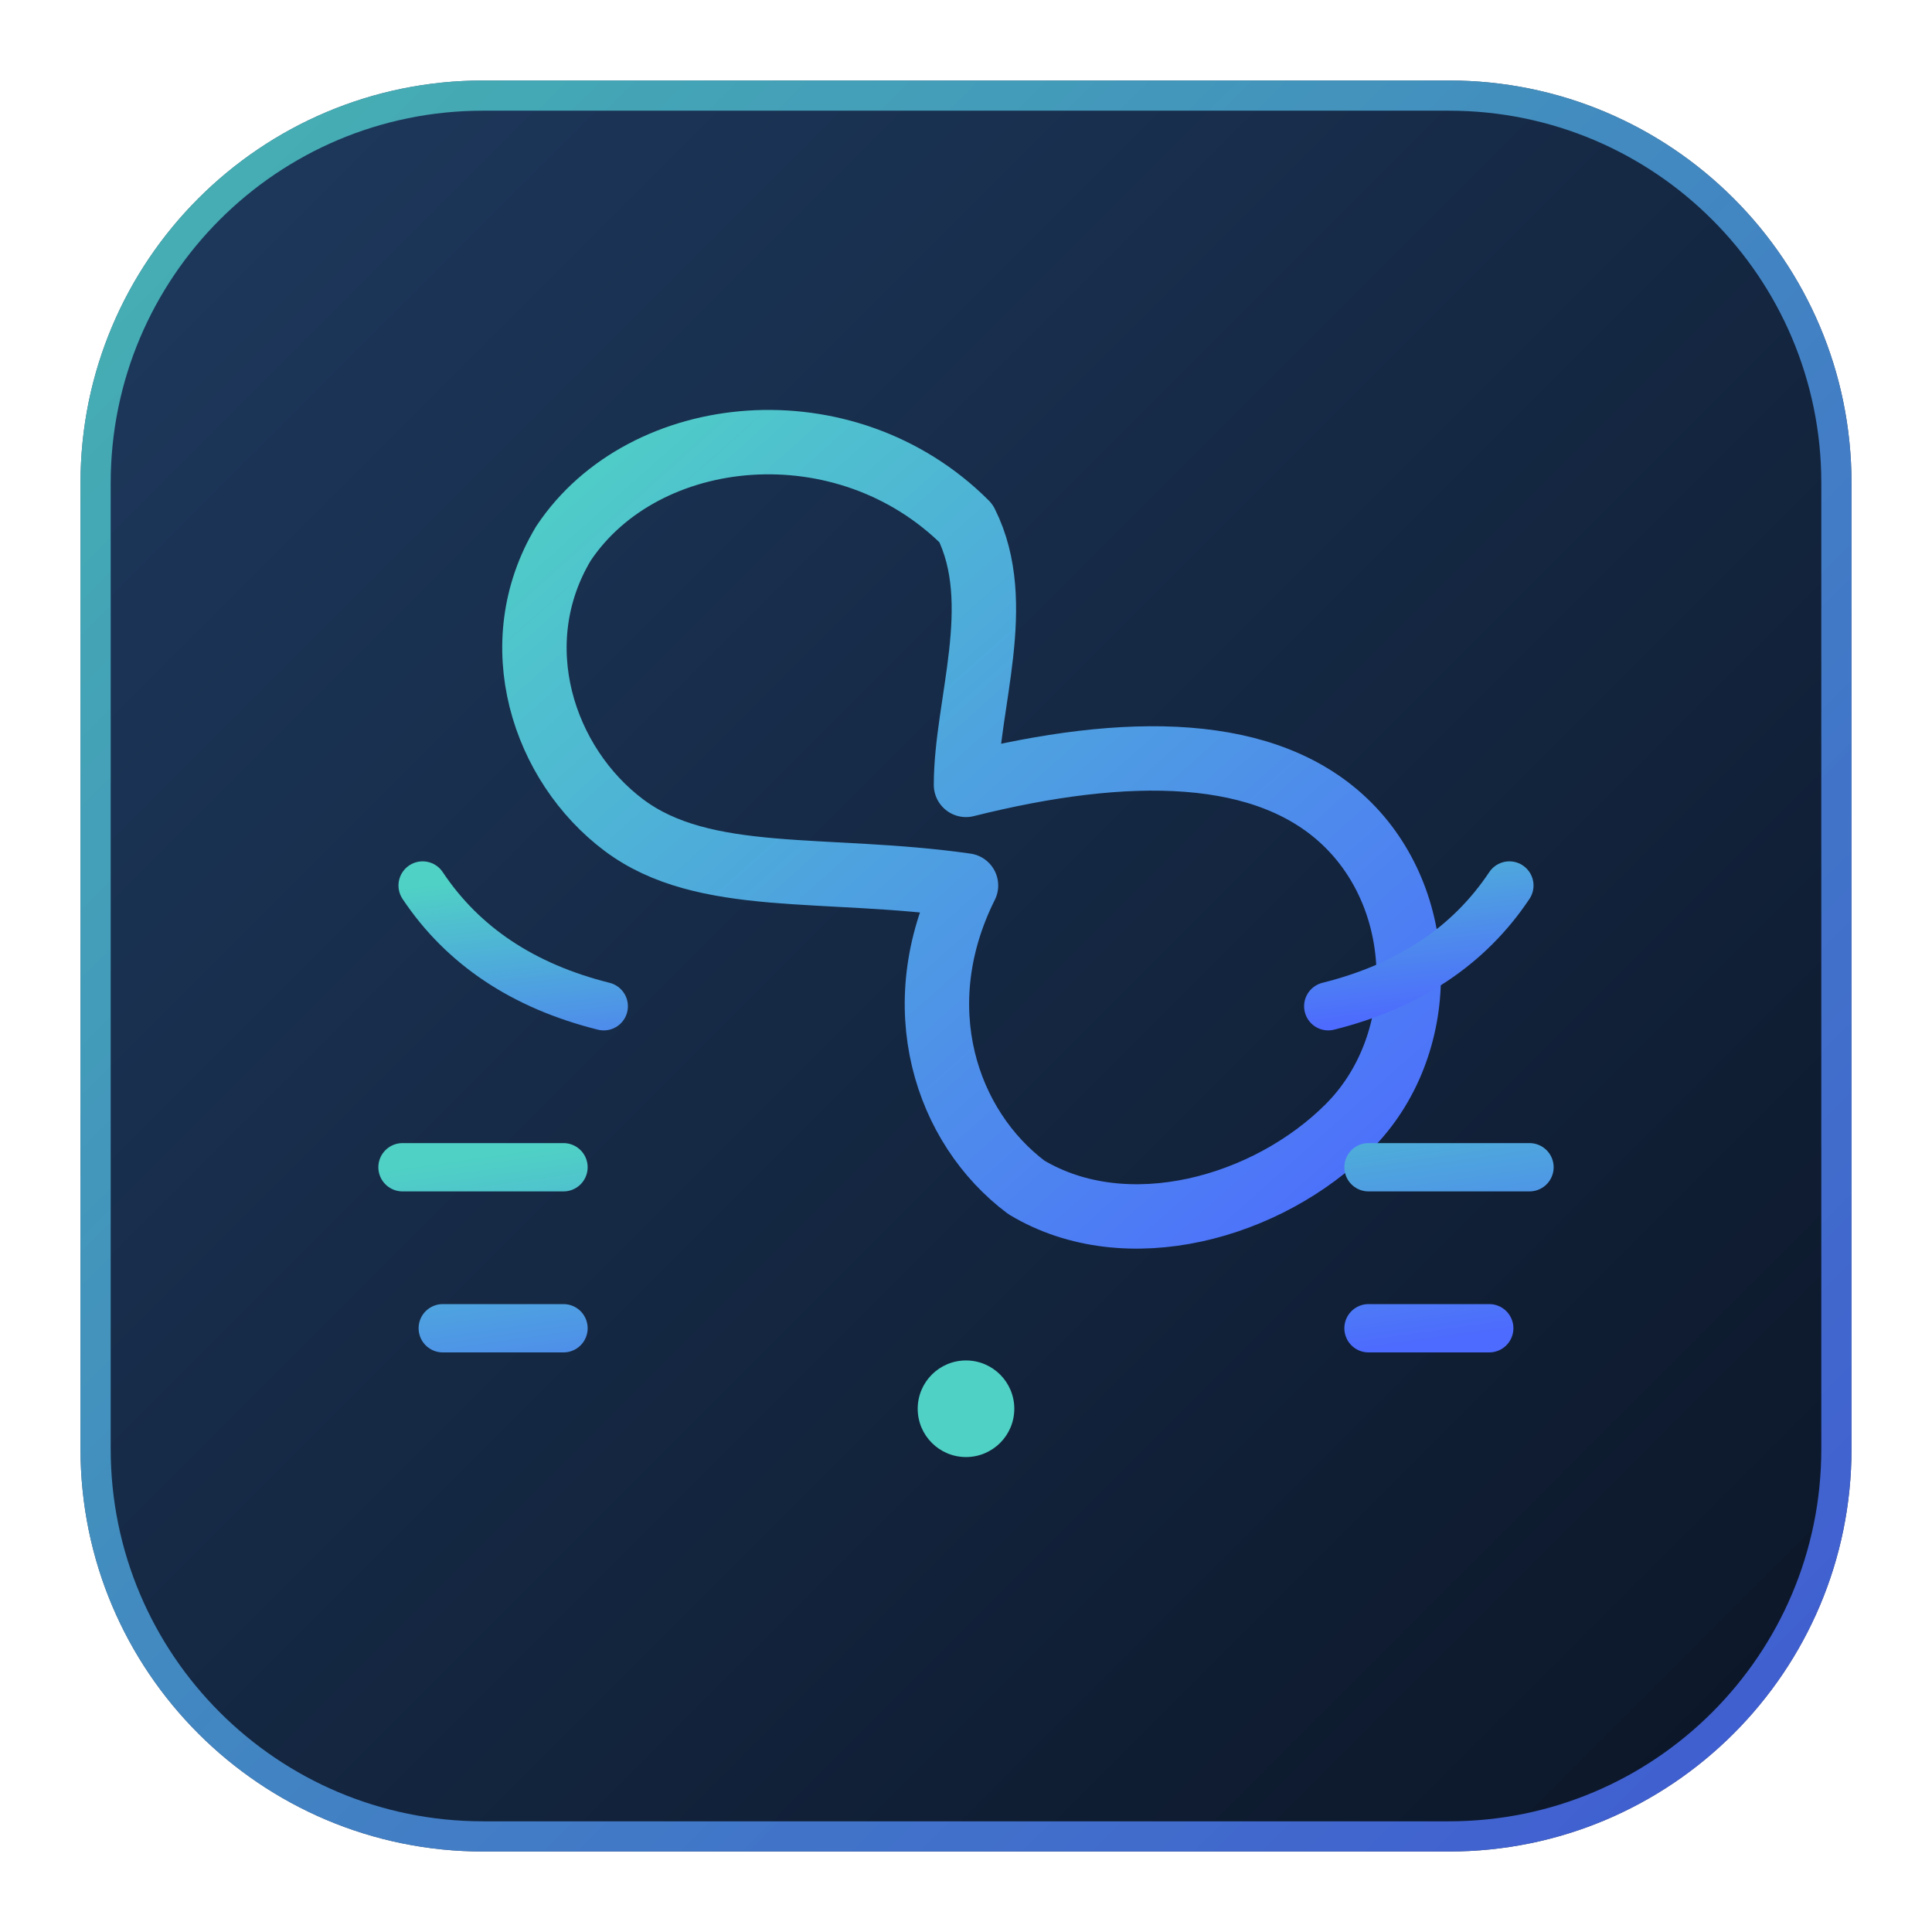
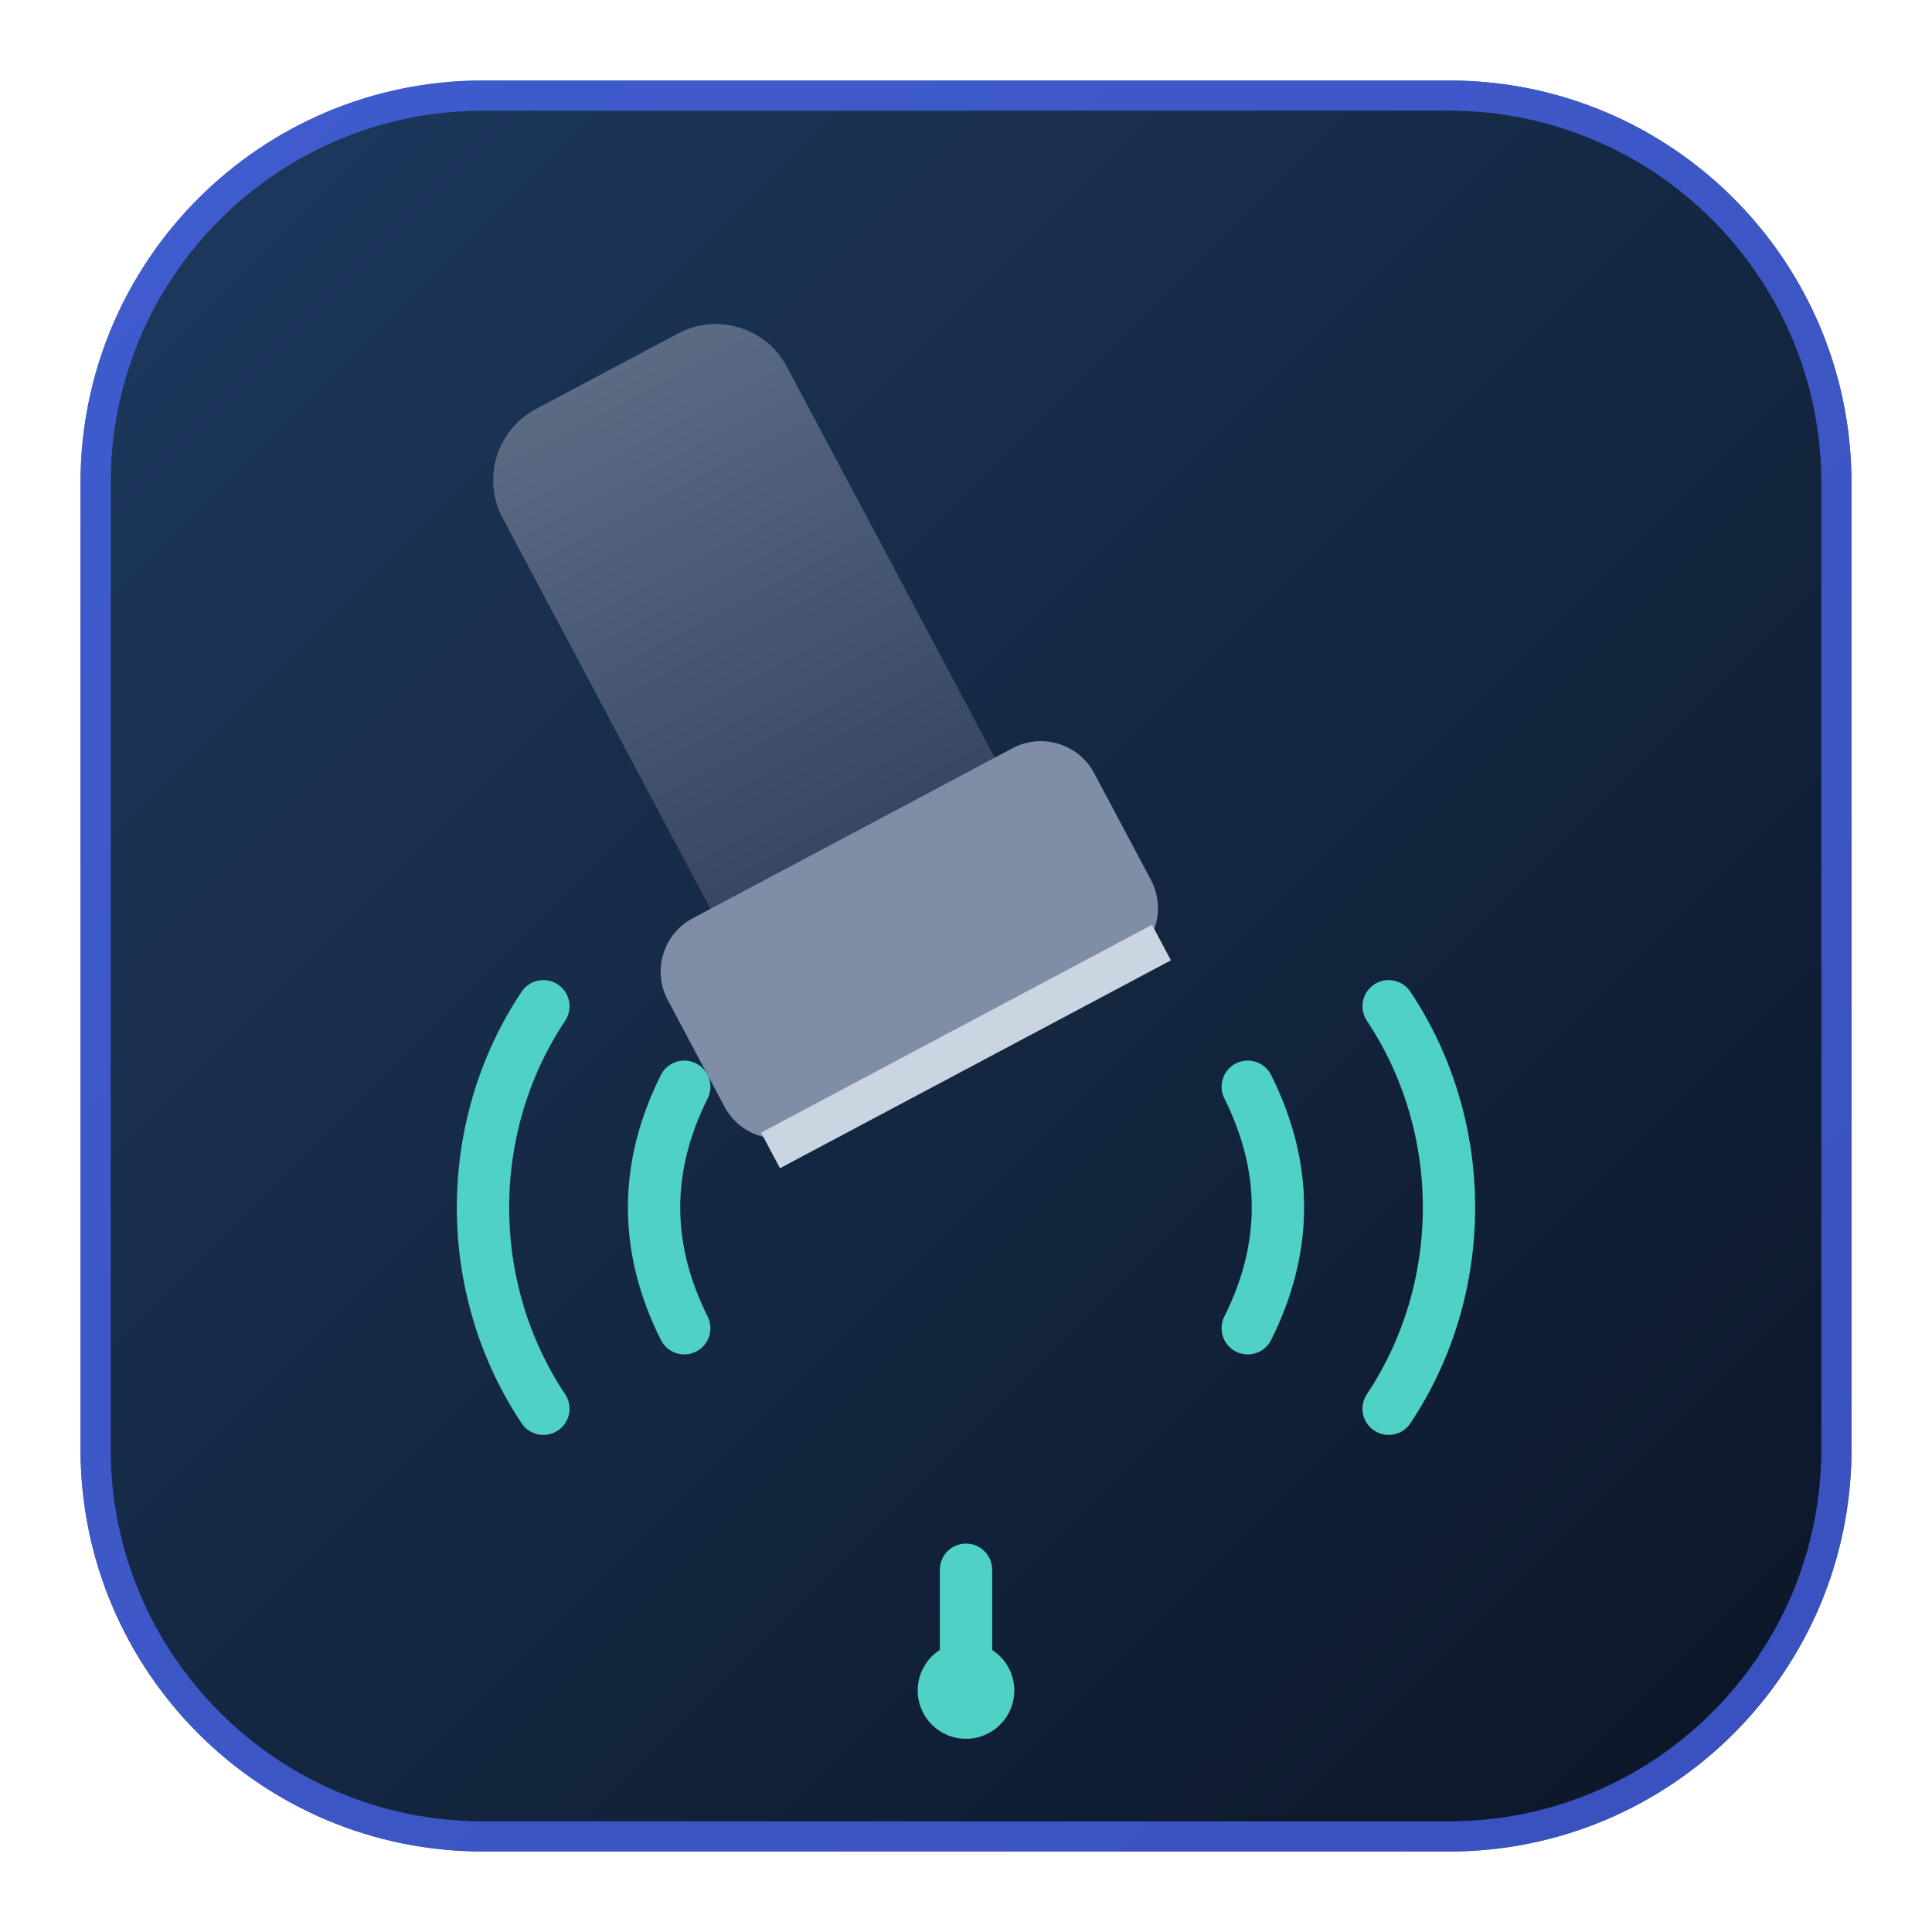
<svg xmlns="http://www.w3.org/2000/svg" viewBox="0 0 96 96" width="96" height="96">
  <defs>
-     <linearGradient id="bg" x1="0" y1="0" x2="1" y2="1">
+     <linearGradient id="b" x1="0" y1="0" x2="1" y2="1">
      <stop offset="0%" stop-color="#1e3a5f" />
      <stop offset="100%" stop-color="#0b1526" />
    </linearGradient>
-     <linearGradient id="ac" x1="0" y1="0" x2="1" y2="1">
-       <stop offset="0%" stop-color="#4fd1c5" />
-       <stop offset="100%" stop-color="#4d6bfe" />
+     <linearGradient id="p" x1="0" y1="0" x2="0" y2="1">
+       <stop offset="0%" stop-color="#5b6b84" />
+       <stop offset="100%" stop-color="#33415c" />
    </linearGradient>
  </defs>
-   <rect x="4" y="4" width="88" height="88" rx="20" fill="url(#bg)" />
-   <rect x="4.75" y="4.75" width="86.5" height="86.5" rx="19.25" fill="none" stroke="url(#ac)" stroke-width="1.5" opacity="0.8" />
-   <path d="M48 26c-6-6-16-5-20 1-3 5-1 11 3 14 4 3 10 2 17 3-3 6-1 12 3 15 5 3 12 1 16-3 4-4 4-11 0-15-4-4-11-4-19-2 0-4 2-9 0-13z" fill="none" stroke="url(#ac)" stroke-width="3.2" stroke-linejoin="round" />
-   <path d="M48 28v12" stroke="url(#ac)" stroke-width="2" stroke-linecap="round" />
-   <g stroke="url(#ac)" stroke-width="2.4" stroke-linecap="round" fill="none">
-     <path d="M30 50c-4-1-7-3-9-6M66 50c4-1 7-3 9-6" />
-     <path d="M28 58h-8M28 66h-6M68 58h8M68 66h6" />
+   <rect x="4" y="4" width="88" height="88" rx="20" fill="url(#b)" />
+   <rect x="4.75" y="4.75" width="86.5" height="86.5" rx="19.25" fill="none" stroke="#4d6bfe" stroke-width="1.5" opacity="0.7" />
+   <g transform="rotate(-28 48 52)">
+     <rect x="40" y="14" width="16" height="30" rx="4" fill="url(#p)" />
+     <rect x="36" y="40" width="24" height="12" rx="3" fill="#7f8ea6" />
+     <path d="M37 52h22" stroke="#cbd5e1" stroke-width="2" />
  </g>
-   <path d="M48 70v6M48 78v2" stroke="url(#ac)" stroke-width="2.4" stroke-linecap="round" />
-   <circle cx="48" cy="70" r="2.4" fill="#4fd1c5" />
+   <g stroke="#4fd1c5" stroke-width="2.6" fill="none" stroke-linecap="round">
+     <path d="M34 66c-2-4-2-8 0-12" />
+     <path d="M62 66c2-4 2-8 0-12" />
+     <path d="M27 70c-4-6-4-14 0-20" />
+     <path d="M69 70c4-6 4-14 0-20" />
+   </g>
+   <path d="M48 78v6" stroke="#4fd1c5" stroke-width="2.6" stroke-linecap="round" />
+   <circle cx="48" cy="84" r="2.4" fill="#4fd1c5" />
</svg>
